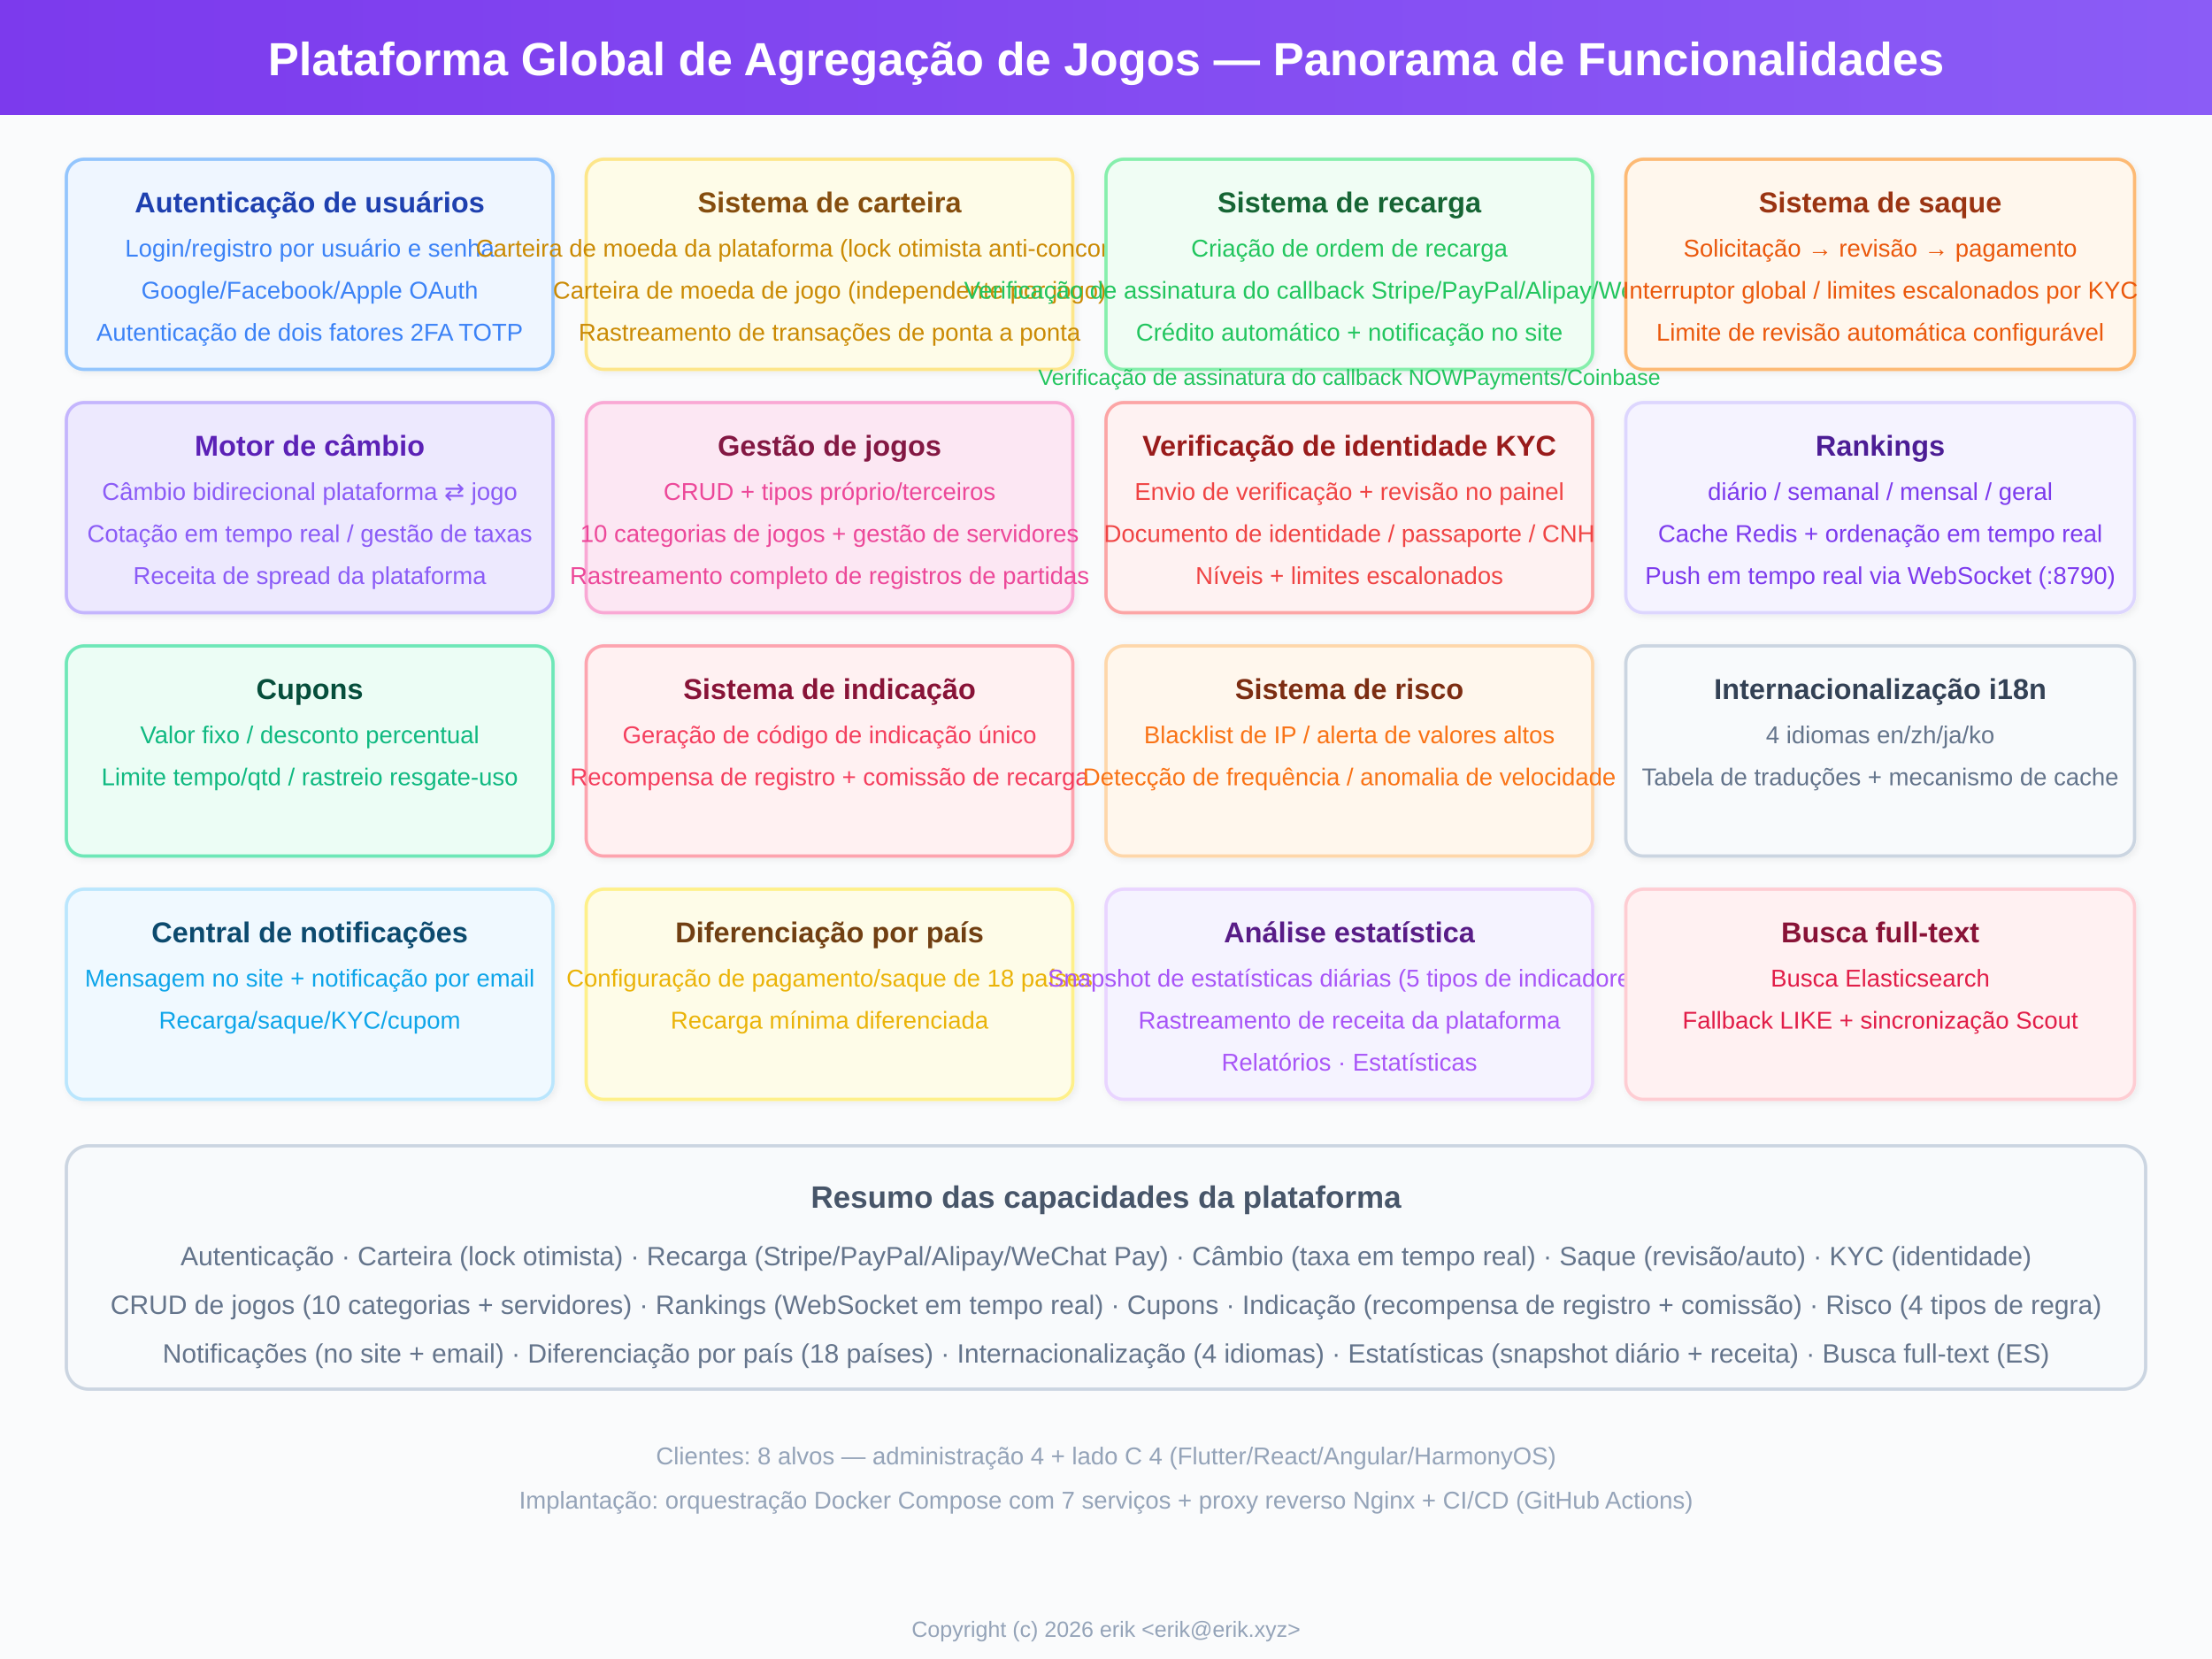
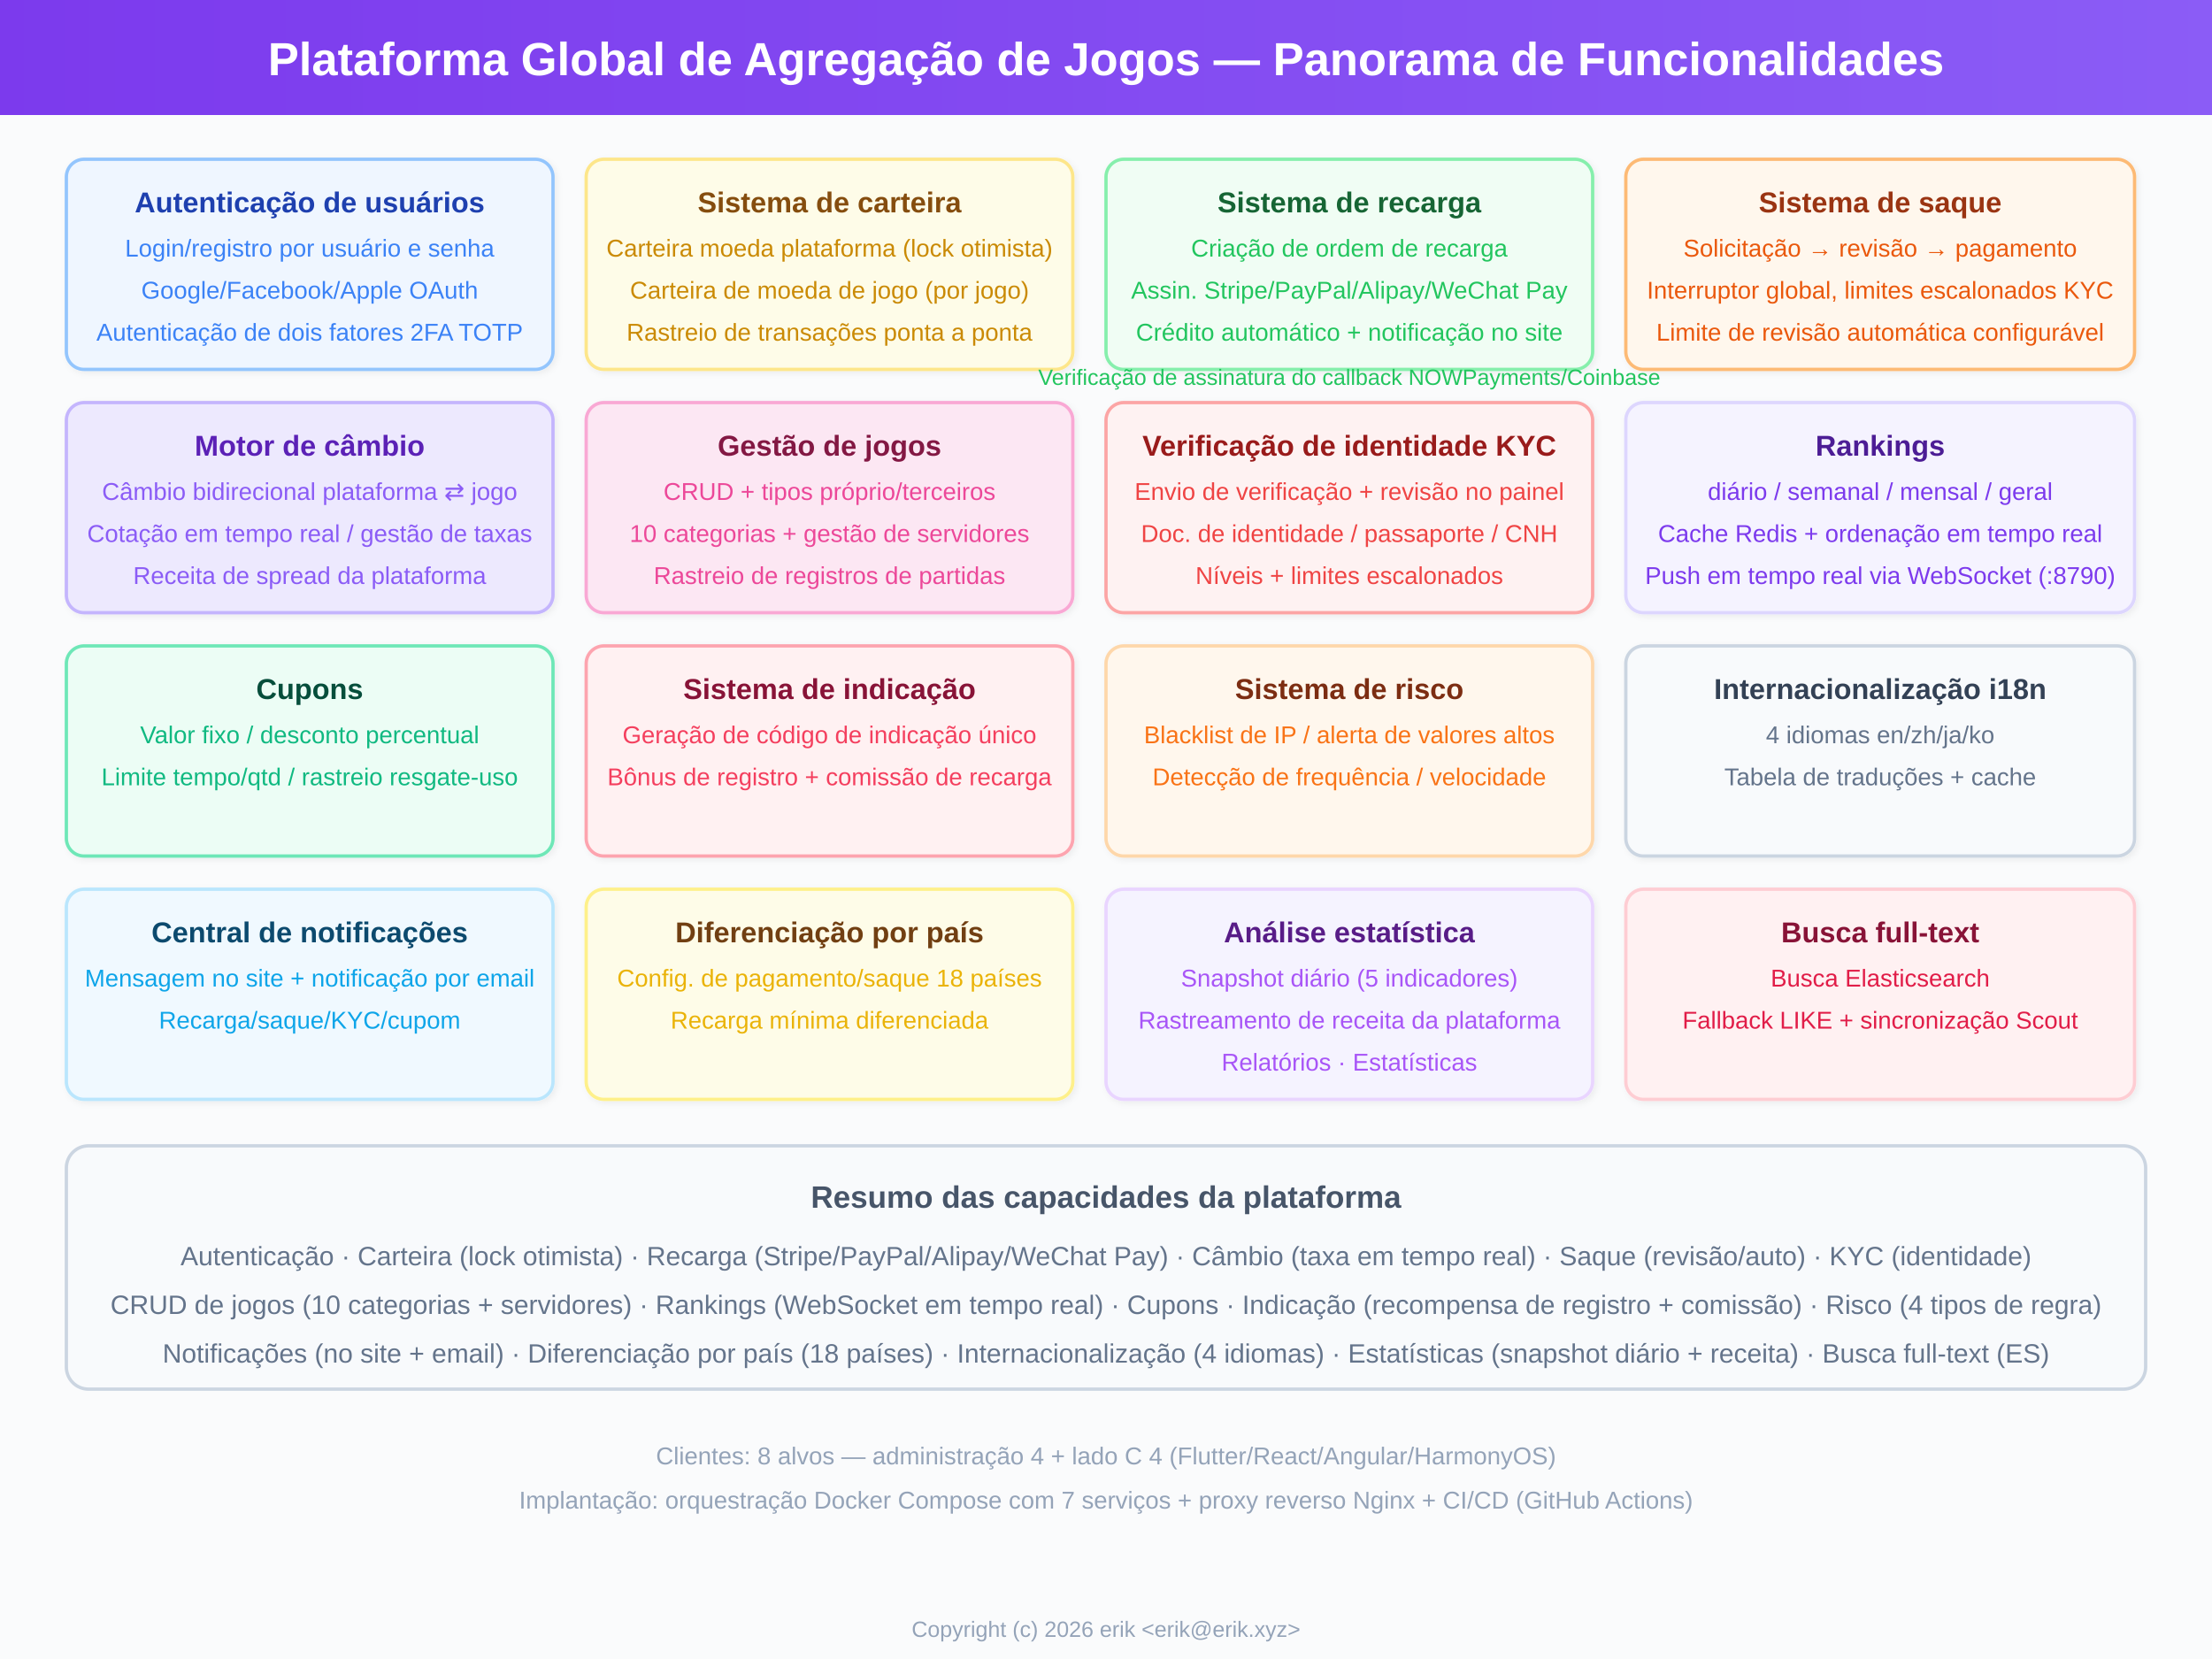
<svg xmlns="http://www.w3.org/2000/svg" viewBox="0 0 1000 750" font-family="Arial, 'Noto Sans SC', 'Noto Sans', sans-serif">
  <defs>
    <linearGradient id="hd" x1="0" y1="0" x2="1" y2="0">
      <stop offset="0%" stop-color="#7c3aed" />
      <stop offset="100%" stop-color="#8b5cf6" />
    </linearGradient>
    <filter id="sh">
      <feDropShadow dx="1" dy="1" stdDeviation="1.5" flood-opacity=".06" />
    </filter>
  </defs>
  <rect width="1000" height="750" fill="#fafbfc" />
  <rect x="0" y="0" width="1000" height="52" fill="url(#hd)" />
  <text x="500" y="34" text-anchor="middle" fill="#fff" font-size="21" font-weight="bold">Plataforma Global de Agregação de Jogos — Panorama de Funcionalidades</text>
  <rect x="30" y="72" width="220" height="95" rx="8" fill="#eff6ff" stroke="#93c5fd" stroke-width="1.5" filter="url(#sh)" />
  <text x="140" y="96" text-anchor="middle" fill="#1e40af" font-size="13" font-weight="bold">Autenticação de usuários</text>
  <text x="140" y="116" text-anchor="middle" fill="#3b82f6" font-size="11">Login/registro por usuário e senha</text>
  <text x="140" y="135" text-anchor="middle" fill="#3b82f6" font-size="11">Google/Facebook/Apple OAuth</text>
  <text x="140" y="154" text-anchor="middle" fill="#3b82f6" font-size="11">Autenticação de dois fatores 2FA TOTP</text>
  <rect x="265" y="72" width="220" height="95" rx="8" fill="#fefce8" stroke="#fde68a" stroke-width="1.5" filter="url(#sh)" />
  <text x="375" y="96" text-anchor="middle" fill="#854d0e" font-size="13" font-weight="bold">Sistema de carteira</text>
-   <text x="375" y="116" text-anchor="middle" fill="#ca8a04" font-size="11">Carteira de moeda da plataforma (lock otimista anti-concorrência)</text>
-   <text x="375" y="135" text-anchor="middle" fill="#ca8a04" font-size="11">Carteira de moeda de jogo (independente por jogo)</text>
-   <text x="375" y="154" text-anchor="middle" fill="#ca8a04" font-size="11">Rastreamento de transações de ponta a ponta</text>
+   <text x="375" y="116" text-anchor="middle" fill="#ca8a04" font-size="11">Carteira moeda plataforma (lock otimista)</text>
+   <text x="375" y="135" text-anchor="middle" fill="#ca8a04" font-size="11">Carteira de moeda de jogo (por jogo)</text>
+   <text x="375" y="154" text-anchor="middle" fill="#ca8a04" font-size="11">Rastreio de transações ponta a ponta</text>
  <rect x="500" y="72" width="220" height="95" rx="8" fill="#f0fdf4" stroke="#86efac" stroke-width="1.5" filter="url(#sh)" />
  <text x="610" y="96" text-anchor="middle" fill="#166534" font-size="13" font-weight="bold">Sistema de recarga</text>
  <text x="610" y="116" text-anchor="middle" fill="#22c55e" font-size="11">Criação de ordem de recarga</text>
-   <text x="610" y="135" text-anchor="middle" fill="#22c55e" font-size="11">Verificação de assinatura do callback Stripe/PayPal/Alipay/WeChat Pay</text>
+   <text x="610" y="135" text-anchor="middle" fill="#22c55e" font-size="11">Assin. Stripe/PayPal/Alipay/WeChat Pay</text>
  <text x="610" y="174" text-anchor="middle" fill="#22c55e" font-size="10">Verificação de assinatura do callback NOWPayments/Coinbase</text>
  <text x="610" y="154" text-anchor="middle" fill="#22c55e" font-size="11">Crédito automático + notificação no site</text>
  <rect x="735" y="72" width="230" height="95" rx="8" fill="#fff7ed" stroke="#fdba74" stroke-width="1.5" filter="url(#sh)" />
  <text x="850" y="96" text-anchor="middle" fill="#9a3412" font-size="13" font-weight="bold">Sistema de saque</text>
  <text x="850" y="116" text-anchor="middle" fill="#ea580c" font-size="11">Solicitação → revisão → pagamento</text>
-   <text x="850" y="135" text-anchor="middle" fill="#ea580c" font-size="11">Interruptor global / limites escalonados por KYC</text>
+   <text x="850" y="135" text-anchor="middle" fill="#ea580c" font-size="11">Interruptor global, limites escalonados KYC</text>
  <text x="850" y="154" text-anchor="middle" fill="#ea580c" font-size="11">Limite de revisão automática configurável</text>
  <rect x="30" y="182" width="220" height="95" rx="8" fill="#ede9fe" stroke="#c4b5fd" stroke-width="1.5" filter="url(#sh)" />
  <text x="140" y="206" text-anchor="middle" fill="#5b21b6" font-size="13" font-weight="bold">Motor de câmbio</text>
  <text x="140" y="226" text-anchor="middle" fill="#8b5cf6" font-size="11">Câmbio bidirecional plataforma ⇄ jogo</text>
  <text x="140" y="245" text-anchor="middle" fill="#8b5cf6" font-size="11">Cotação em tempo real / gestão de taxas</text>
  <text x="140" y="264" text-anchor="middle" fill="#8b5cf6" font-size="11">Receita de spread da plataforma</text>
  <rect x="265" y="182" width="220" height="95" rx="8" fill="#fce7f3" stroke="#f9a8d4" stroke-width="1.5" filter="url(#sh)" />
  <text x="375" y="206" text-anchor="middle" fill="#831843" font-size="13" font-weight="bold">Gestão de jogos</text>
  <text x="375" y="226" text-anchor="middle" fill="#ec4899" font-size="11">CRUD + tipos próprio/terceiros</text>
-   <text x="375" y="245" text-anchor="middle" fill="#ec4899" font-size="11">10 categorias de jogos + gestão de servidores</text>
-   <text x="375" y="264" text-anchor="middle" fill="#ec4899" font-size="11">Rastreamento completo de registros de partidas</text>
+   <text x="375" y="245" text-anchor="middle" fill="#ec4899" font-size="11">10 categorias + gestão de servidores</text>
+   <text x="375" y="264" text-anchor="middle" fill="#ec4899" font-size="11">Rastreio de registros de partidas</text>
  <rect x="500" y="182" width="220" height="95" rx="8" fill="#fef2f2" stroke="#fca5a5" stroke-width="1.5" filter="url(#sh)" />
  <text x="610" y="206" text-anchor="middle" fill="#991b1b" font-size="13" font-weight="bold">Verificação de identidade KYC</text>
  <text x="610" y="226" text-anchor="middle" fill="#ef4444" font-size="11">Envio de verificação + revisão no painel</text>
-   <text x="610" y="245" text-anchor="middle" fill="#ef4444" font-size="11">Documento de identidade / passaporte / CNH</text>
+   <text x="610" y="245" text-anchor="middle" fill="#ef4444" font-size="11">Doc. de identidade / passaporte / CNH</text>
  <text x="610" y="264" text-anchor="middle" fill="#ef4444" font-size="11">Níveis + limites escalonados</text>
  <rect x="735" y="182" width="230" height="95" rx="8" fill="#f5f3ff" stroke="#ddd6fe" stroke-width="1.5" filter="url(#sh)" />
  <text x="850" y="206" text-anchor="middle" fill="#4c1d95" font-size="13" font-weight="bold">Rankings</text>
  <text x="850" y="226" text-anchor="middle" fill="#7c3aed" font-size="11">diário / semanal / mensal / geral</text>
  <text x="850" y="245" text-anchor="middle" fill="#7c3aed" font-size="11">Cache Redis + ordenação em tempo real</text>
  <text x="850" y="264" text-anchor="middle" fill="#7c3aed" font-size="11">Push em tempo real via WebSocket (:8790)</text>
  <rect x="30" y="292" width="220" height="95" rx="8" fill="#ecfdf5" stroke="#6ee7b7" stroke-width="1.5" filter="url(#sh)" />
  <text x="140" y="316" text-anchor="middle" fill="#064e3b" font-size="13" font-weight="bold">Cupons</text>
  <text x="140" y="336" text-anchor="middle" fill="#10b981" font-size="11">Valor fixo / desconto percentual</text>
  <text x="140" y="355" text-anchor="middle" fill="#10b981" font-size="11">Limite tempo/qtd / rastreio resgate-uso</text>
  <rect x="265" y="292" width="220" height="95" rx="8" fill="#fff1f2" stroke="#fda4af" stroke-width="1.5" filter="url(#sh)" />
  <text x="375" y="316" text-anchor="middle" fill="#881337" font-size="13" font-weight="bold">Sistema de indicação</text>
  <text x="375" y="336" text-anchor="middle" fill="#f43f5e" font-size="11">Geração de código de indicação único</text>
-   <text x="375" y="355" text-anchor="middle" fill="#f43f5e" font-size="11">Recompensa de registro + comissão de recarga</text>
+   <text x="375" y="355" text-anchor="middle" fill="#f43f5e" font-size="11">Bônus de registro + comissão de recarga</text>
  <rect x="500" y="292" width="220" height="95" rx="8" fill="#fff7ed" stroke="#fed7aa" stroke-width="1.5" filter="url(#sh)" />
  <text x="610" y="316" text-anchor="middle" fill="#7c2d12" font-size="13" font-weight="bold">Sistema de risco</text>
  <text x="610" y="336" text-anchor="middle" fill="#f97316" font-size="11">Blacklist de IP / alerta de valores altos</text>
-   <text x="610" y="355" text-anchor="middle" fill="#f97316" font-size="11">Detecção de frequência / anomalia de velocidade</text>
+   <text x="610" y="355" text-anchor="middle" fill="#f97316" font-size="11">Detecção de frequência / velocidade</text>
  <rect x="735" y="292" width="230" height="95" rx="8" fill="#f8fafc" stroke="#cbd5e1" stroke-width="1.5" filter="url(#sh)" />
  <text x="850" y="316" text-anchor="middle" fill="#334155" font-size="13" font-weight="bold">Internacionalização i18n</text>
  <text x="850" y="336" text-anchor="middle" fill="#64748b" font-size="11">4 idiomas en/zh/ja/ko</text>
-   <text x="850" y="355" text-anchor="middle" fill="#64748b" font-size="11">Tabela de traduções + mecanismo de cache</text>
+   <text x="850" y="355" text-anchor="middle" fill="#64748b" font-size="11">Tabela de traduções + cache</text>
  <rect x="30" y="402" width="220" height="95" rx="8" fill="#f0f9ff" stroke="#bae6fd" stroke-width="1.5" filter="url(#sh)" />
  <text x="140" y="426" text-anchor="middle" fill="#0c4a6e" font-size="13" font-weight="bold">Central de notificações</text>
  <text x="140" y="446" text-anchor="middle" fill="#0ea5e9" font-size="11">Mensagem no site + notificação por email</text>
  <text x="140" y="465" text-anchor="middle" fill="#0ea5e9" font-size="11">Recarga/saque/KYC/cupom</text>
  <rect x="265" y="402" width="220" height="95" rx="8" fill="#fefce8" stroke="#fef08a" stroke-width="1.5" filter="url(#sh)" />
  <text x="375" y="426" text-anchor="middle" fill="#713f12" font-size="13" font-weight="bold">Diferenciação por país</text>
-   <text x="375" y="446" text-anchor="middle" fill="#eab308" font-size="11">Configuração de pagamento/saque de 18 países</text>
+   <text x="375" y="446" text-anchor="middle" fill="#eab308" font-size="11">Config. de pagamento/saque 18 países</text>
  <text x="375" y="465" text-anchor="middle" fill="#eab308" font-size="11">Recarga mínima diferenciada</text>
  <rect x="500" y="402" width="220" height="95" rx="8" fill="#f5f3ff" stroke="#e9d5ff" stroke-width="1.5" filter="url(#sh)" />
  <text x="610" y="426" text-anchor="middle" fill="#581c87" font-size="13" font-weight="bold">Análise estatística</text>
-   <text x="610" y="446" text-anchor="middle" fill="#a855f7" font-size="11">Snapshot de estatísticas diárias (5 tipos de indicadores)</text>
+   <text x="610" y="446" text-anchor="middle" fill="#a855f7" font-size="11">Snapshot diário (5 indicadores)</text>
  <text x="610" y="465" text-anchor="middle" fill="#a855f7" font-size="11">Rastreamento de receita da plataforma</text>
  <text x="610" y="484" text-anchor="middle" fill="#a855f7" font-size="11">Relatórios · Estatísticas</text>
  <rect x="735" y="402" width="230" height="95" rx="8" fill="#fff1f2" stroke="#fecdd3" stroke-width="1.5" filter="url(#sh)" />
  <text x="850" y="426" text-anchor="middle" fill="#881337" font-size="13" font-weight="bold">Busca full-text</text>
  <text x="850" y="446" text-anchor="middle" fill="#e11d48" font-size="11">Busca Elasticsearch</text>
  <text x="850" y="465" text-anchor="middle" fill="#e11d48" font-size="11">Fallback LIKE + sincronização Scout</text>
  <rect x="30" y="518" width="940" height="110" rx="10" fill="#f8fafc" stroke="#cbd5e1" stroke-width="1.5" />
  <text x="500" y="546" text-anchor="middle" fill="#475569" font-size="14" font-weight="bold">Resumo das capacidades da plataforma</text>
  <text x="500" y="572" text-anchor="middle" fill="#64748b" font-size="12">Autenticação · Carteira (lock otimista) · Recarga (Stripe/PayPal/Alipay/WeChat Pay) · Câmbio (taxa em tempo real) · Saque (revisão/auto) · KYC (identidade)</text>
  <text x="500" y="594" text-anchor="middle" fill="#64748b" font-size="12">CRUD de jogos (10 categorias + servidores) · Rankings (WebSocket em tempo real) · Cupons · Indicação (recompensa de registro + comissão) · Risco (4 tipos de regra)</text>
  <text x="500" y="616" text-anchor="middle" fill="#64748b" font-size="12">Notificações (no site + email) · Diferenciação por país (18 países) · Internacionalização (4 idiomas) · Estatísticas (snapshot diário + receita) · Busca full-text (ES)</text>
  <text x="500" y="662" text-anchor="middle" fill="#94a3b8" font-size="11">Clientes: 8 alvos — administração 4 + lado C 4 (Flutter/React/Angular/HarmonyOS)</text>
  <text x="500" y="682" text-anchor="middle" fill="#94a3b8" font-size="11">Implantação: orquestração Docker Compose com 7 serviços + proxy reverso Nginx + CI/CD (GitHub Actions)</text>
  <text x="500" y="740" text-anchor="middle" fill="#94a3b8" font-size="10">Copyright (c) 2026 erik &lt;erik@erik.xyz&gt;</text>
</svg>
